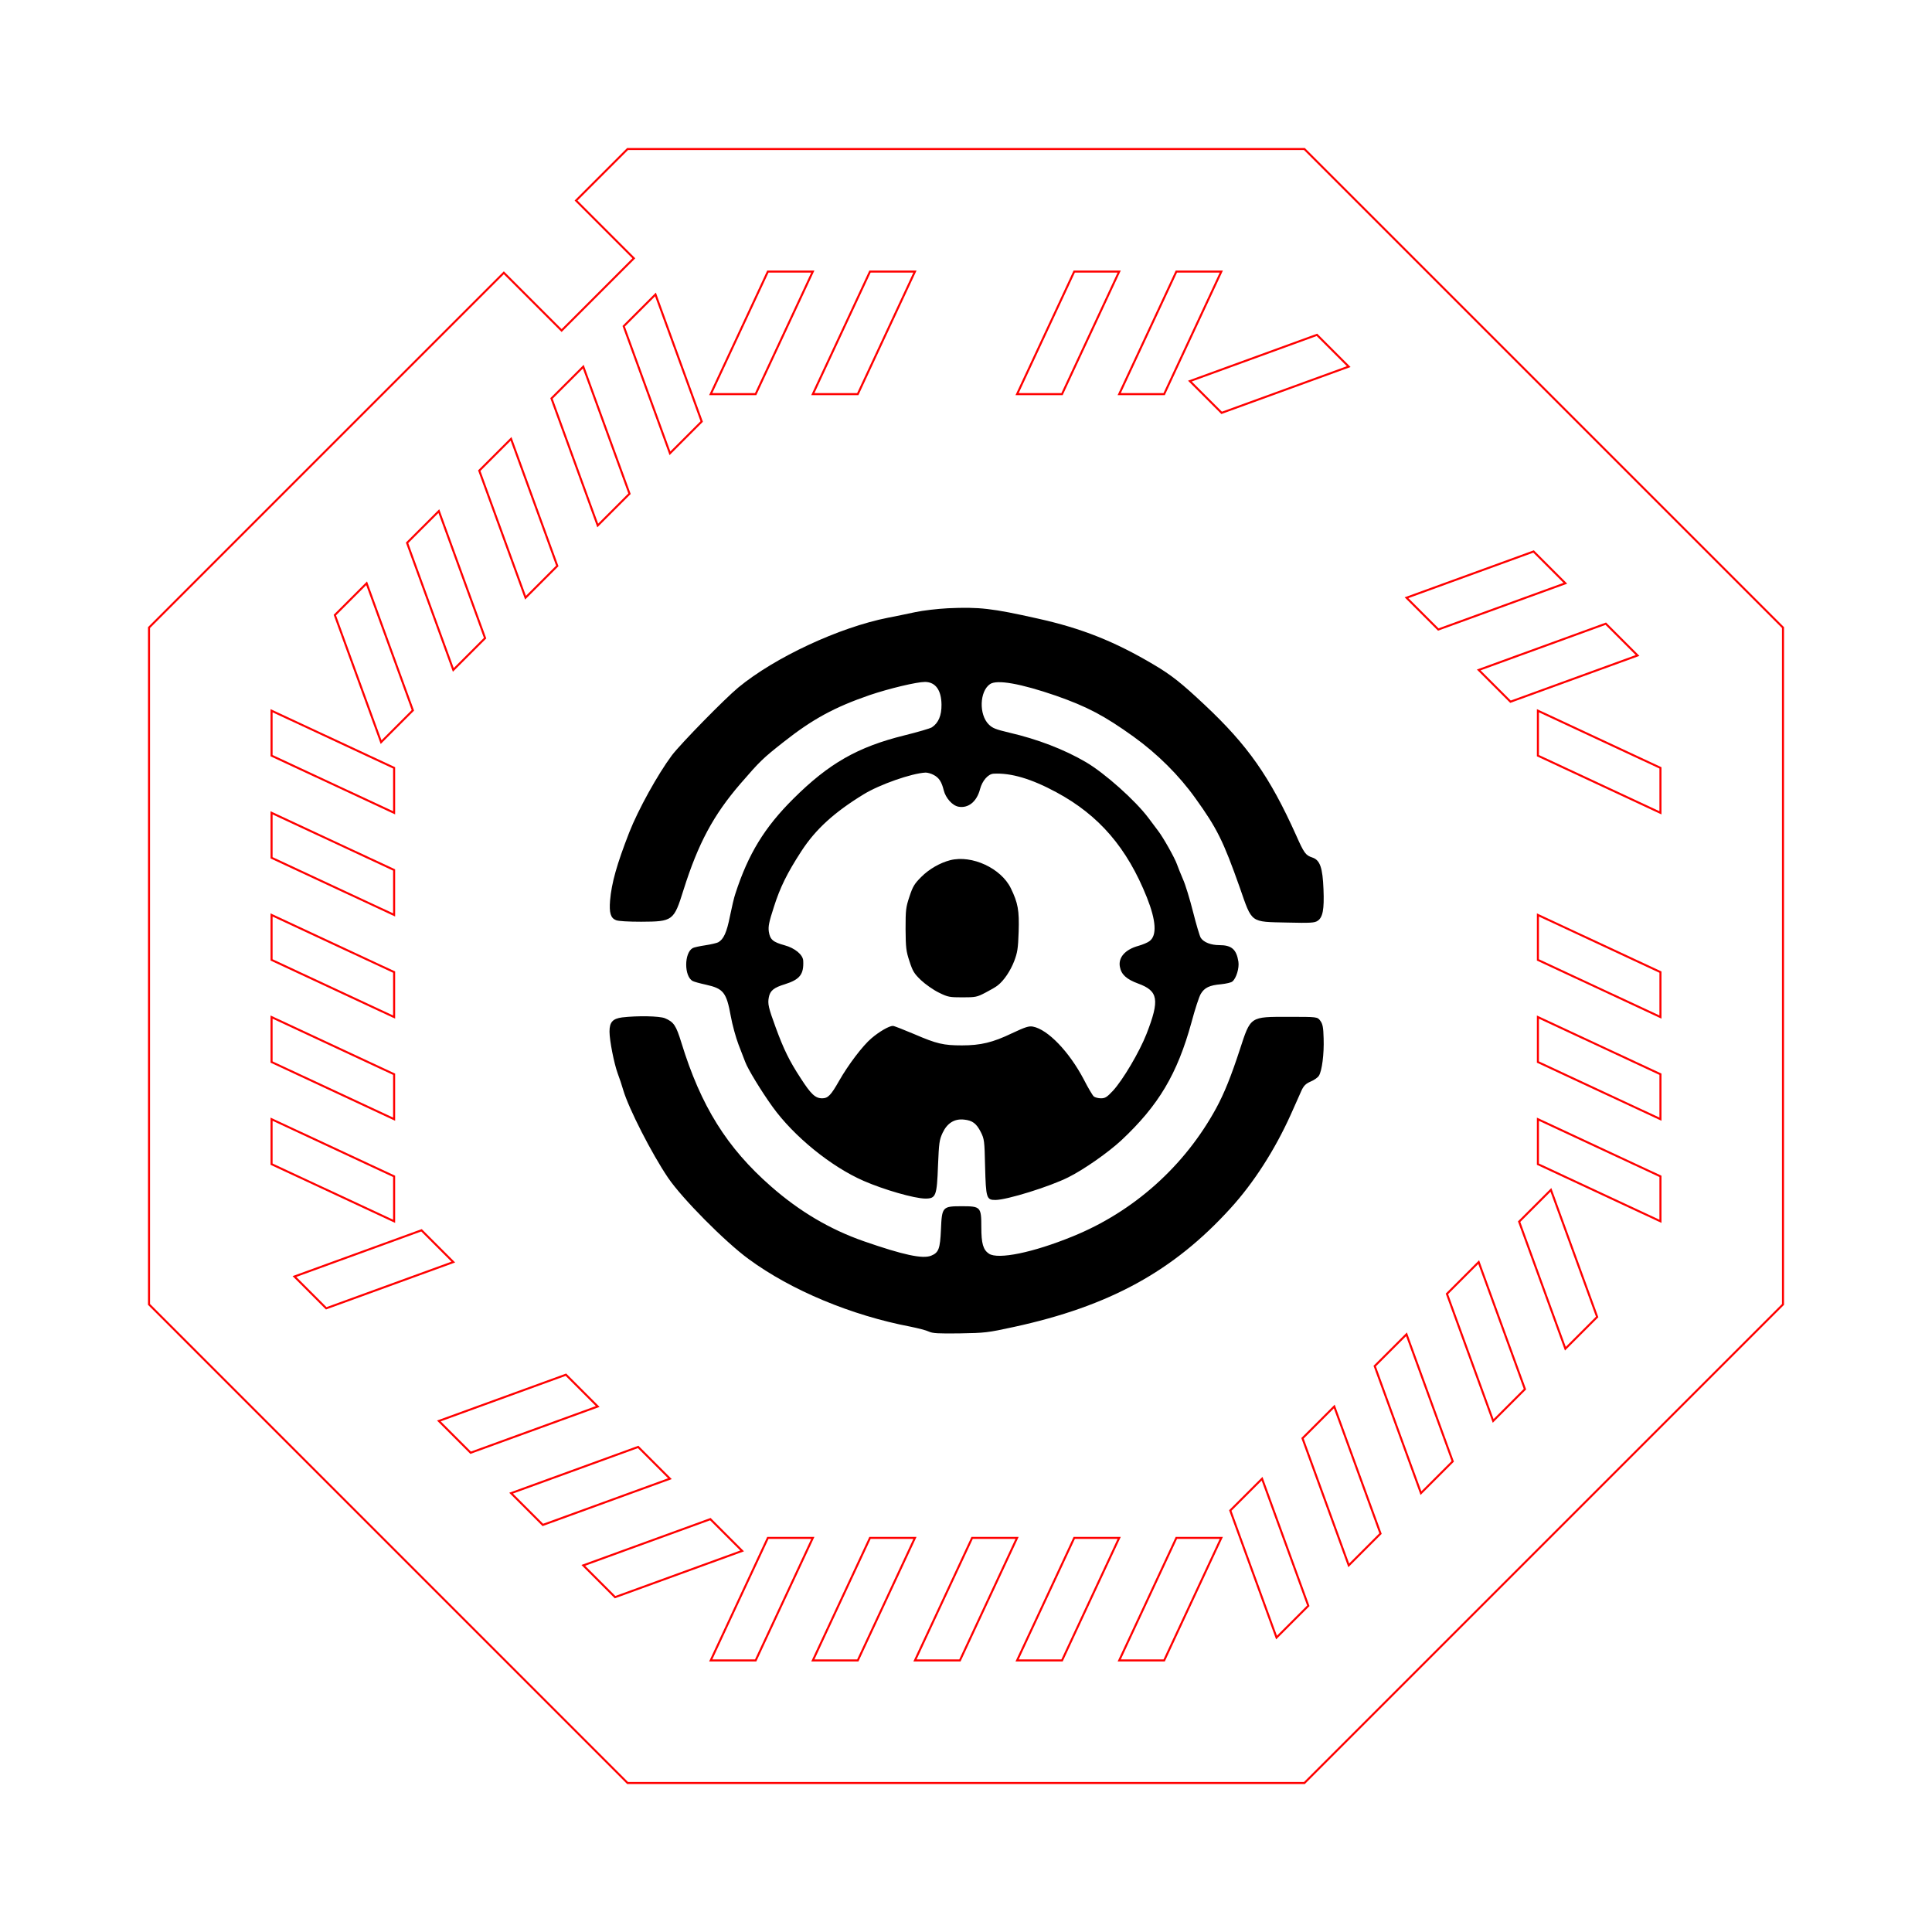
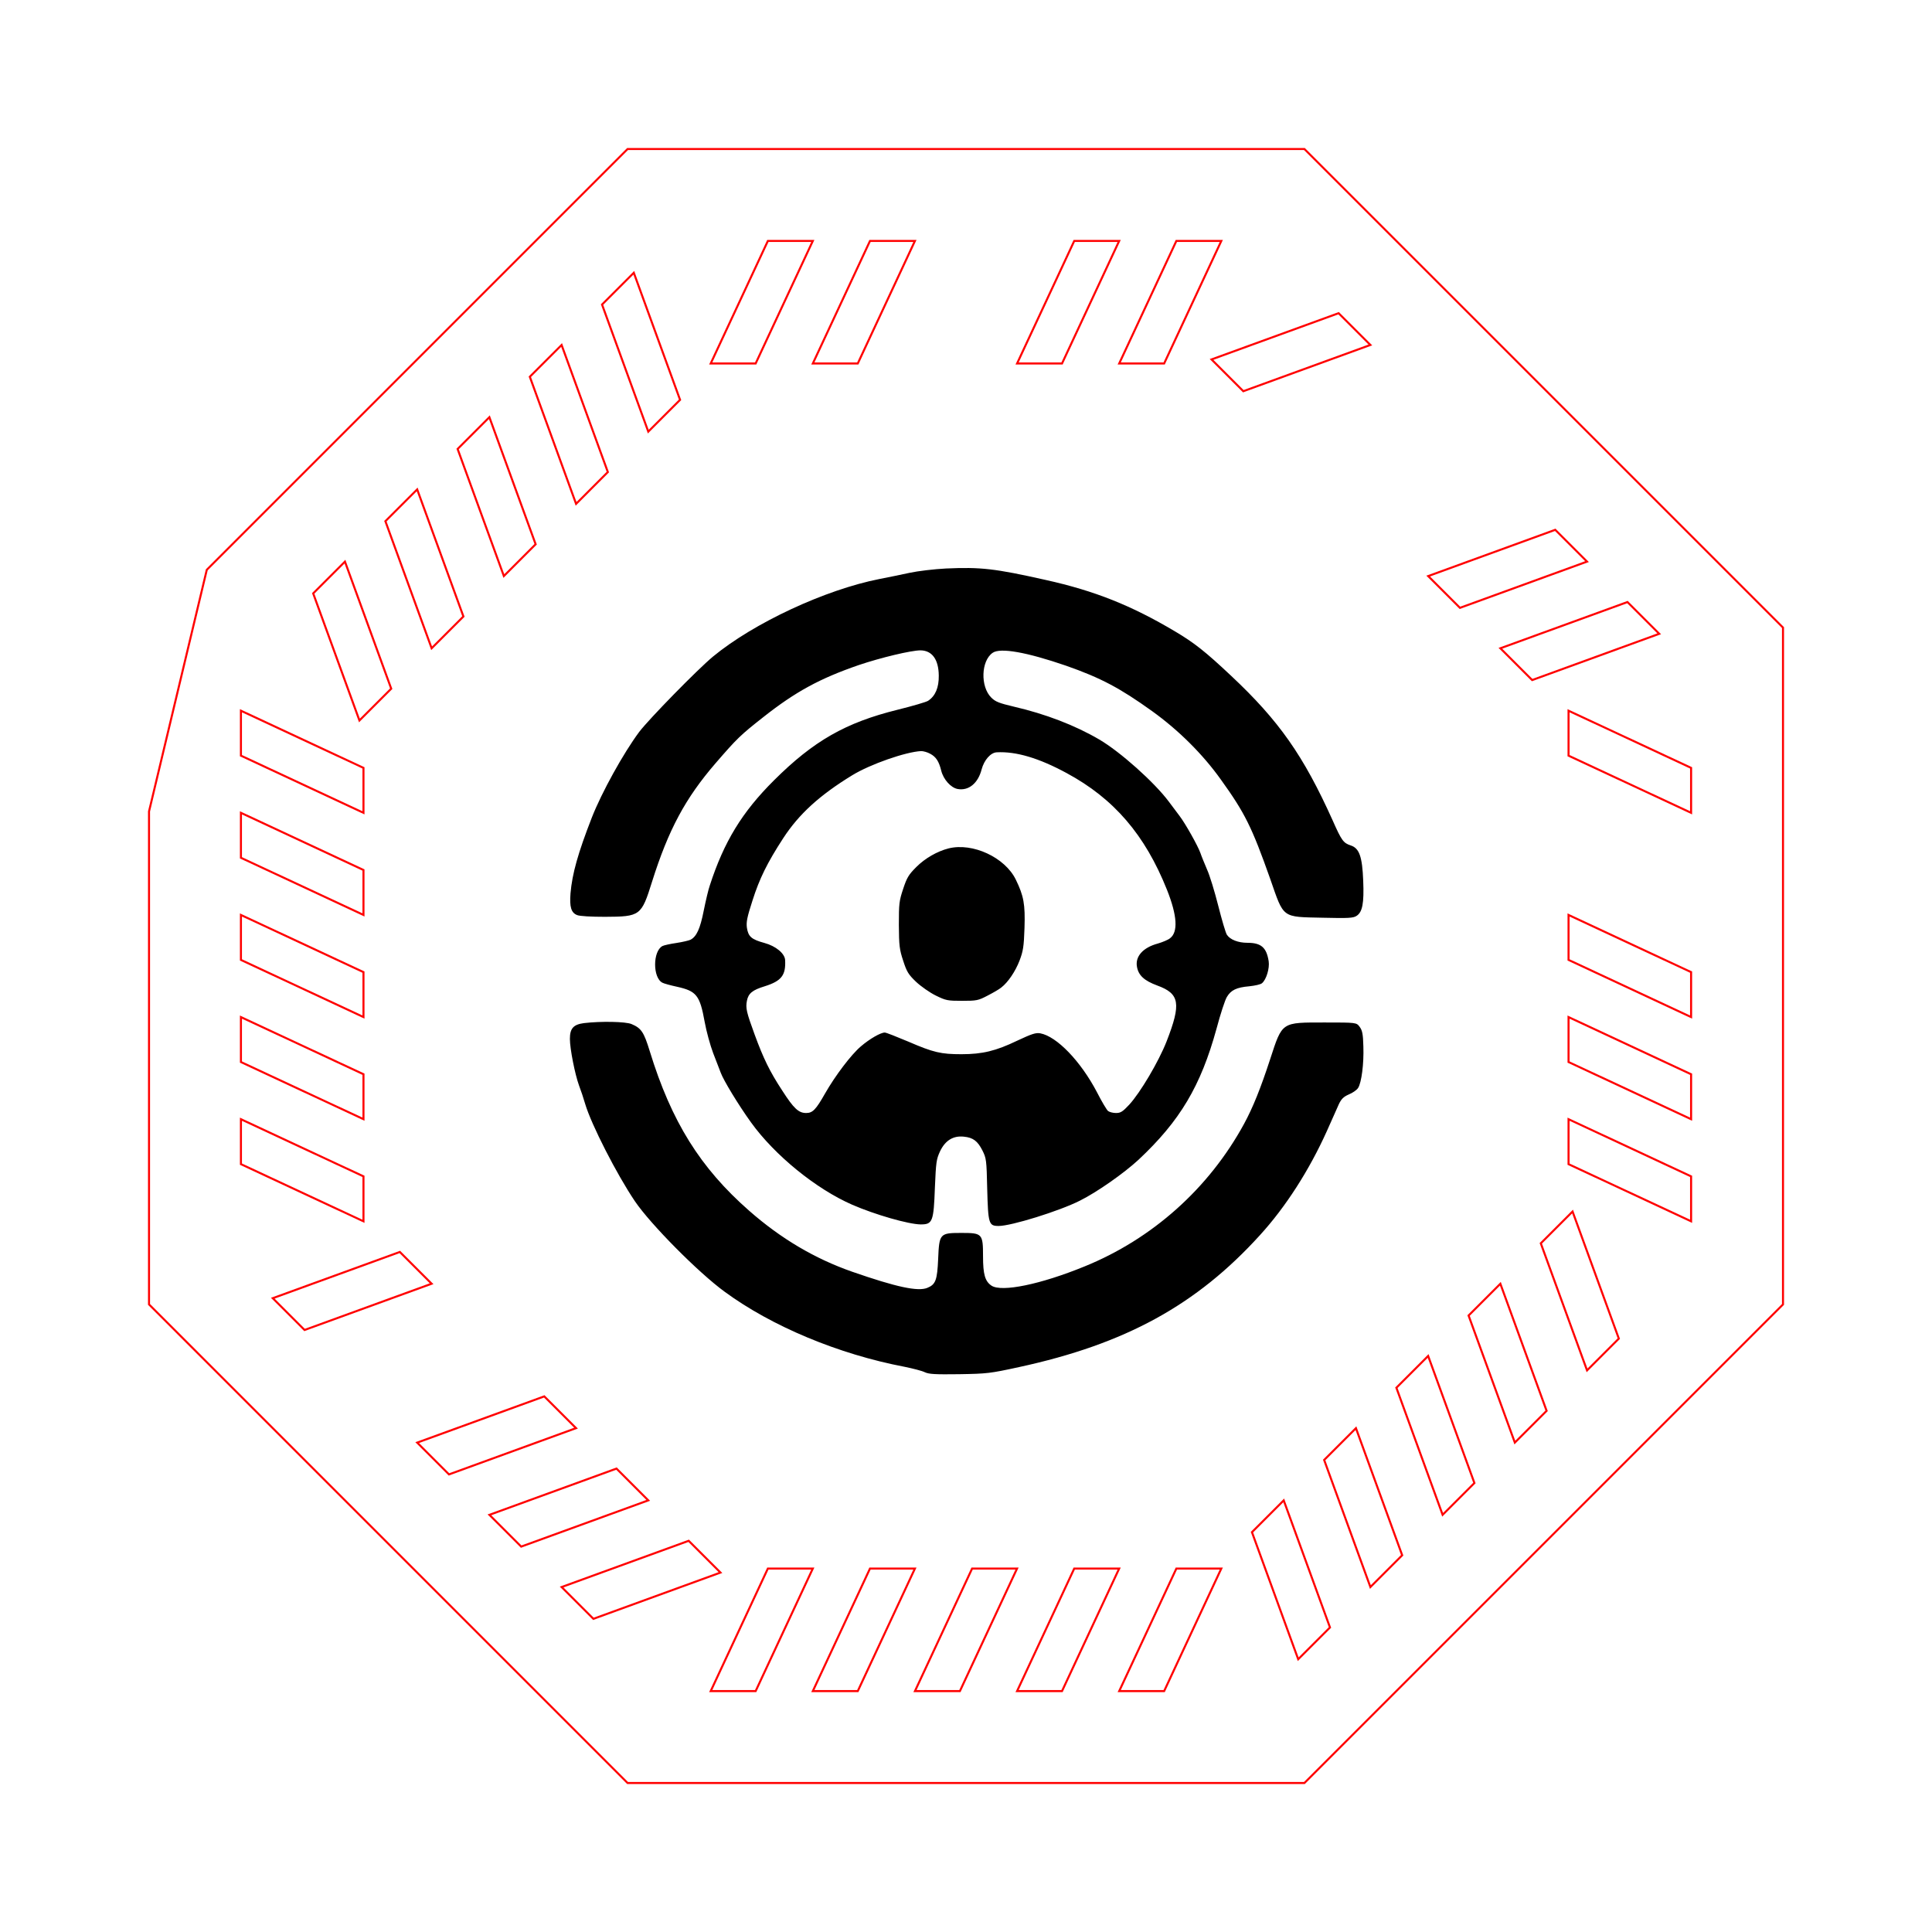
<svg xmlns="http://www.w3.org/2000/svg" width="94.591mm" height="94.591mm" viewBox="0 0 94.591 94.591">
  <style>
  .cut { fill: none; stroke: #ff0000; stroke-width: 0.1; }
  .mark { fill: none; stroke: #0000ff; stroke-width: 0.1; }
</style>
  <g id="D-hostile">
-     <polygon points="30.727,7.296 63.864,7.296 87.296,30.727 87.296,63.864 63.864,87.296 30.727,87.296 7.296,63.864 7.296,30.727 24.668,13.355 27.497,16.183 31.032,12.647 28.204,9.819" class="cut" />
-     <polygon points="34.797,19.296 36.997,19.296 39.795,13.296 37.595,13.296" class="cut" />
-     <polygon points="39.797,19.296 41.997,19.296 44.795,13.296 42.595,13.296" class="cut" />
-     <polygon points="49.797,19.296 51.997,19.296 54.795,13.296 52.595,13.296" class="cut" />
-     <polygon points="54.797,19.296 56.997,19.296 59.795,13.296 57.595,13.296" class="cut" />
-     <polygon points="58.257,18.659 59.812,20.214 66.033,17.950 64.478,16.394" class="cut" />
-     <polygon points="68.863,29.265 70.419,30.821 76.640,28.557 75.084,27.001" class="cut" />
-     <polygon points="72.399,32.801 73.954,34.356 80.175,32.092 78.620,30.536" class="cut" />
-     <polygon points="75.296,34.797 75.296,36.997 81.296,39.795 81.296,37.595" class="cut" />
-     <polygon points="75.296,44.797 75.296,46.997 81.296,49.795 81.296,47.595" class="cut" />
-     <polygon points="75.296,49.797 75.296,51.997 81.296,54.795 81.296,52.595" class="cut" />
-     <polygon points="75.296,54.797 75.296,56.997 81.296,59.795 81.296,57.595" class="cut" />
-     <polygon points="75.933,58.257 74.377,59.812 76.641,66.033 78.197,64.478" class="cut" />
-     <polygon points="72.397,61.792 70.842,63.348 73.106,69.569 74.661,68.013" class="cut" />
-     <polygon points="68.862,65.328 67.306,66.883 69.570,73.104 71.126,71.549" class="cut" />
-     <polygon points="65.326,68.863 63.771,70.419 66.035,76.640 67.590,75.084" class="cut" />
-     <polygon points="61.791,72.399 60.235,73.954 62.499,80.175 64.055,78.620" class="cut" />
-     <polygon points="59.795,75.296 57.595,75.296 54.797,81.296 56.997,81.296" class="cut" />
-     <polygon points="54.795,75.296 52.595,75.296 49.797,81.296 51.997,81.296" class="cut" />
-     <polygon points="49.795,75.296 47.595,75.296 44.797,81.296 46.997,81.296" class="cut" />
-     <polygon points="44.795,75.296 42.595,75.296 39.797,81.296 41.997,81.296" class="cut" />
-     <polygon points="39.795,75.296 37.595,75.296 34.797,81.296 36.997,81.296" class="cut" />
-     <polygon points="36.335,75.933 34.779,74.377 28.558,76.641 30.114,78.197" class="cut" />
-     <polygon points="32.799,72.397 31.244,70.842 25.023,73.106 26.578,74.661" class="cut" />
-     <polygon points="29.264,68.862 27.708,67.306 21.487,69.570 23.043,71.126" class="cut" />
-     <polygon points="22.193,61.791 20.637,60.235 14.416,62.499 15.972,64.055" class="cut" />
-     <polygon points="19.296,59.795 19.296,57.595 13.296,54.797 13.296,56.997" class="cut" />
-     <polygon points="19.296,54.795 19.296,52.595 13.296,49.797 13.296,51.997" class="cut" />
-     <polygon points="19.296,49.795 19.296,47.595 13.296,44.797 13.296,46.997" class="cut" />
-     <polygon points="19.296,44.795 19.296,42.595 13.296,39.797 13.296,41.997" class="cut" />
-     <polygon points="19.296,39.795 19.296,37.595 13.296,34.797 13.296,36.997" class="cut" />
-     <polygon points="18.659,36.335 20.214,34.779 17.950,28.558 16.394,30.114" class="cut" />
-     <polygon points="22.194,32.799 23.750,31.244 21.486,25.023 19.930,26.578" class="cut" />
-     <polygon points="25.730,29.264 27.285,27.708 25.021,21.487 23.465,23.043" class="cut" />
-     <polygon points="29.265,25.728 30.821,24.173 28.557,17.952 27.001,19.507" class="cut" />
-     <polygon points="32.801,22.193 34.356,20.637 32.092,14.416 30.536,15.972" class="cut" />
-     <svg x="29.296" y="29.296" width="36.000" height="36.000" viewBox="0 0 528 528">
+     <polygon points="30.727,7.296 63.864,7.296 87.296,30.727 87.296,63.864 63.864,87.296 30.727,87.296 7.296,63.864 7.296,39.727 10.124,27.899" class="cut" />
+     <polygon points="34.797,17.796 36.997,17.796 39.795,11.796 37.595,11.796" class="cut" />
+     <polygon points="39.797,17.796 41.997,17.796 44.795,11.796 42.595,11.796" class="cut" />
+     <polygon points="49.797,17.796 51.997,17.796 54.795,11.796 52.595,11.796" class="cut" />
+     <polygon points="54.797,17.796 56.997,17.796 59.795,11.796 57.595,11.796" class="cut" />
+     <polygon points="59.317,17.598 60.873,19.154 67.094,16.889 65.538,15.334" class="cut" />
+     <polygon points="69.924,28.205 71.480,29.760 77.701,27.496 76.145,25.940" class="cut" />
+     <polygon points="73.459,31.740 75.015,33.296 81.236,31.031 79.680,29.476" class="cut" />
+     <polygon points="76.796,34.797 76.796,36.997 82.796,39.795 82.796,37.595" class="cut" />
+     <polygon points="76.796,44.797 76.796,46.997 82.796,49.795 82.796,47.595" class="cut" />
+     <polygon points="76.796,49.797 76.796,51.997 82.796,54.795 82.796,52.595" class="cut" />
+     <polygon points="76.796,54.797 76.796,56.997 82.796,59.795 82.796,57.595" class="cut" />
+     <polygon points="76.993,59.317 75.438,60.873 77.702,67.094 79.258,65.538" class="cut" />
+     <polygon points="73.458,62.853 71.902,64.408 74.167,70.629 75.722,69.074" class="cut" />
+     <polygon points="69.922,66.388 68.367,67.944 70.631,74.165 72.187,72.609" class="cut" />
+     <polygon points="66.387,69.924 64.831,71.480 67.095,77.701 68.651,76.145" class="cut" />
+     <polygon points="62.851,73.459 61.296,75.015 63.560,81.236 65.116,79.680" class="cut" />
+     <polygon points="59.795,76.796 57.595,76.796 54.797,82.796 56.997,82.796" class="cut" />
+     <polygon points="54.795,76.796 52.595,76.796 49.797,82.796 51.997,82.796" class="cut" />
+     <polygon points="49.795,76.796 47.595,76.796 44.797,82.796 46.997,82.796" class="cut" />
+     <polygon points="44.795,76.796 42.595,76.796 39.797,82.796 41.997,82.796" class="cut" />
+     <polygon points="39.795,76.796 37.595,76.796 34.797,82.796 36.997,82.796" class="cut" />
+     <polygon points="35.274,76.993 33.718,75.438 27.497,77.702 29.053,79.258" class="cut" />
+     <polygon points="31.739,73.458 30.183,71.902 23.962,74.167 25.518,75.722" class="cut" />
+     <polygon points="28.203,69.922 26.647,68.367 20.426,70.631 21.982,72.187" class="cut" />
+     <polygon points="21.132,62.851 19.576,61.296 13.355,63.560 14.911,65.116" class="cut" />
+     <polygon points="17.796,59.795 17.796,57.595 11.796,54.797 11.796,56.997" class="cut" />
+     <polygon points="17.796,54.795 17.796,52.595 11.796,49.797 11.796,51.997" class="cut" />
+     <polygon points="17.796,49.795 17.796,47.595 11.796,44.797 11.796,46.997" class="cut" />
+     <polygon points="17.796,44.795 17.796,42.595 11.796,39.797 11.796,41.997" class="cut" />
+     <polygon points="17.796,39.795 17.796,37.595 11.796,34.797 11.796,36.997" class="cut" />
+     <polygon points="17.598,35.274 19.154,33.718 16.889,27.497 15.334,29.053" class="cut" />
+     <polygon points="21.133,31.739 22.689,30.183 20.425,23.962 18.869,25.518" class="cut" />
+     <polygon points="24.669,28.203 26.225,26.647 23.960,20.426 22.405,21.982" class="cut" />
+     <polygon points="28.205,24.668 29.760,23.112 27.496,16.891 25.940,18.446" class="cut" />
+     <polygon points="31.740,21.132 33.296,19.576 31.031,13.355 29.476,14.911" class="cut" />
+     <svg x="27.296" y="27.296" width="40.000" height="40.000" viewBox="0 0 528 528">
      <g transform="translate(0,528) scale(0.1,-0.1)" fill="#000000" stroke="none">
        <path d="M2510 5209 c-76 -4 -179 -16 -235 -28 -55 -12 -143 -30 -195 -40 -350 -69 -812 -284 -1075 -501 -101 -84 -413 -403 -477 -487 -102 -137 -242 -390 -306 -553 -90 -231 -127 -363 -138 -490 -7 -88 4 -126 43 -141 17 -7 90 -11 180 -11 228 1 235 6 304 227 106 336 215 539 410 765 140 162 161 182 307 297 210 166 367 251 619 338 142 48 339 95 399 95 75 -1 117 -59 118 -163 1 -78 -22 -132 -69 -163 -12 -8 -101 -34 -198 -58 -335 -83 -542 -201 -798 -456 -206 -205 -323 -396 -415 -680 -9 -25 -26 -98 -39 -162 -23 -117 -46 -167 -85 -188 -10 -5 -51 -15 -91 -21 -41 -6 -82 -15 -91 -20 -63 -34 -63 -205 0 -237 9 -5 52 -17 94 -26 126 -28 148 -55 179 -227 11 -61 36 -152 55 -202 20 -51 42 -108 49 -127 18 -49 113 -206 195 -320 153 -213 421 -431 655 -533 147 -64 363 -126 442 -127 77 0 84 17 92 240 7 160 9 180 33 232 33 70 85 103 155 95 59 -6 88 -28 119 -89 25 -50 27 -61 31 -248 6 -227 10 -240 74 -240 82 0 391 96 524 163 111 55 286 178 380 265 268 251 402 476 504 847 25 94 55 186 67 205 26 44 62 62 145 69 37 4 74 12 82 20 28 23 50 97 43 142 -14 89 -49 119 -137 119 -60 0 -112 20 -133 52 -8 12 -33 97 -56 188 -23 91 -55 196 -72 233 -16 38 -36 86 -43 107 -16 46 -98 192 -135 240 -14 19 -46 61 -69 92 -94 126 -315 323 -450 402 -157 92 -348 165 -551 212 -97 23 -120 32 -147 59 -71 71 -66 237 9 289 49 35 221 4 474 -83 225 -79 348 -144 557 -294 171 -123 327 -278 444 -442 156 -217 200 -306 319 -642 90 -258 72 -245 341 -251 166 -4 196 -2 217 12 38 24 49 82 43 227 -6 155 -25 210 -80 228 -48 16 -59 30 -117 161 -189 420 -347 645 -656 935 -167 157 -239 214 -364 288 -281 167 -519 262 -835 332 -330 74 -419 84 -645 74z m-102 -1197 c38 -20 57 -49 72 -110 14 -56 62 -110 106 -118 71 -13 132 37 155 127 16 60 58 108 97 110 125 7 273 -37 452 -134 306 -165 507 -399 649 -755 66 -166 73 -273 19 -313 -12 -10 -48 -25 -79 -34 -96 -26 -147 -84 -134 -151 10 -55 47 -89 131 -120 145 -53 156 -116 60 -362 -51 -130 -170 -331 -241 -408 -43 -46 -56 -54 -86 -54 -19 0 -42 6 -51 13 -8 6 -41 61 -72 122 -105 200 -259 360 -366 380 -29 5 -54 -3 -150 -48 -137 -66 -225 -87 -359 -87 -133 0 -181 11 -343 81 -76 32 -144 59 -153 59 -27 0 -98 -41 -154 -89 -63 -53 -167 -191 -232 -305 -59 -104 -80 -126 -122 -126 -49 0 -80 29 -154 144 -82 125 -122 208 -179 363 -53 145 -59 171 -50 218 9 48 36 70 115 94 108 34 137 71 132 169 -2 43 -60 91 -134 111 -84 23 -104 41 -113 98 -5 37 1 68 36 176 45 142 96 245 198 402 102 157 236 279 447 408 116 71 345 151 445 156 14 0 40 -7 58 -17z M2527 3400 c-74 -19 -152 -64 -208 -120 -49 -49 -61 -68 -85 -141 -26 -78 -28 -95 -28 -234 1 -134 4 -159 28 -231 23 -71 33 -88 83 -136 32 -30 89 -70 128 -89 65 -32 76 -34 170 -34 94 0 104 2 165 34 35 18 75 41 88 52 44 34 91 104 118 174 23 61 28 89 32 211 5 154 -5 207 -56 312 -70 144 -279 241 -435 202z M171 2271 c-68 -9 -91 -34 -91 -102 0 -64 33 -230 59 -301 12 -31 30 -85 40 -120 39 -132 204 -455 321 -628 101 -149 410 -461 580 -585 305 -224 737 -404 1162 -485 54 -11 113 -26 131 -35 28 -13 67 -15 223 -13 180 3 199 5 387 46 687 149 1147 401 1557 853 166 182 318 419 432 672 32 73 68 151 78 175 16 33 30 47 64 62 25 10 52 29 60 42 22 34 38 157 34 268 -2 81 -7 104 -24 127 -21 28 -21 28 -225 28 -282 0 -274 6 -353 -236 -62 -190 -112 -314 -169 -419 -227 -417 -593 -744 -1032 -922 -284 -116 -534 -167 -600 -124 -42 28 -55 73 -55 190 0 146 -5 151 -139 151 -141 0 -144 -4 -151 -168 -6 -137 -16 -165 -70 -187 -61 -25 -200 5 -485 104 -243 85 -461 214 -666 394 -316 277 -503 576 -643 1032 -38 123 -54 148 -118 175 -39 16 -197 19 -307 6z" />
      </g>
    </svg>
  </g>
</svg>
